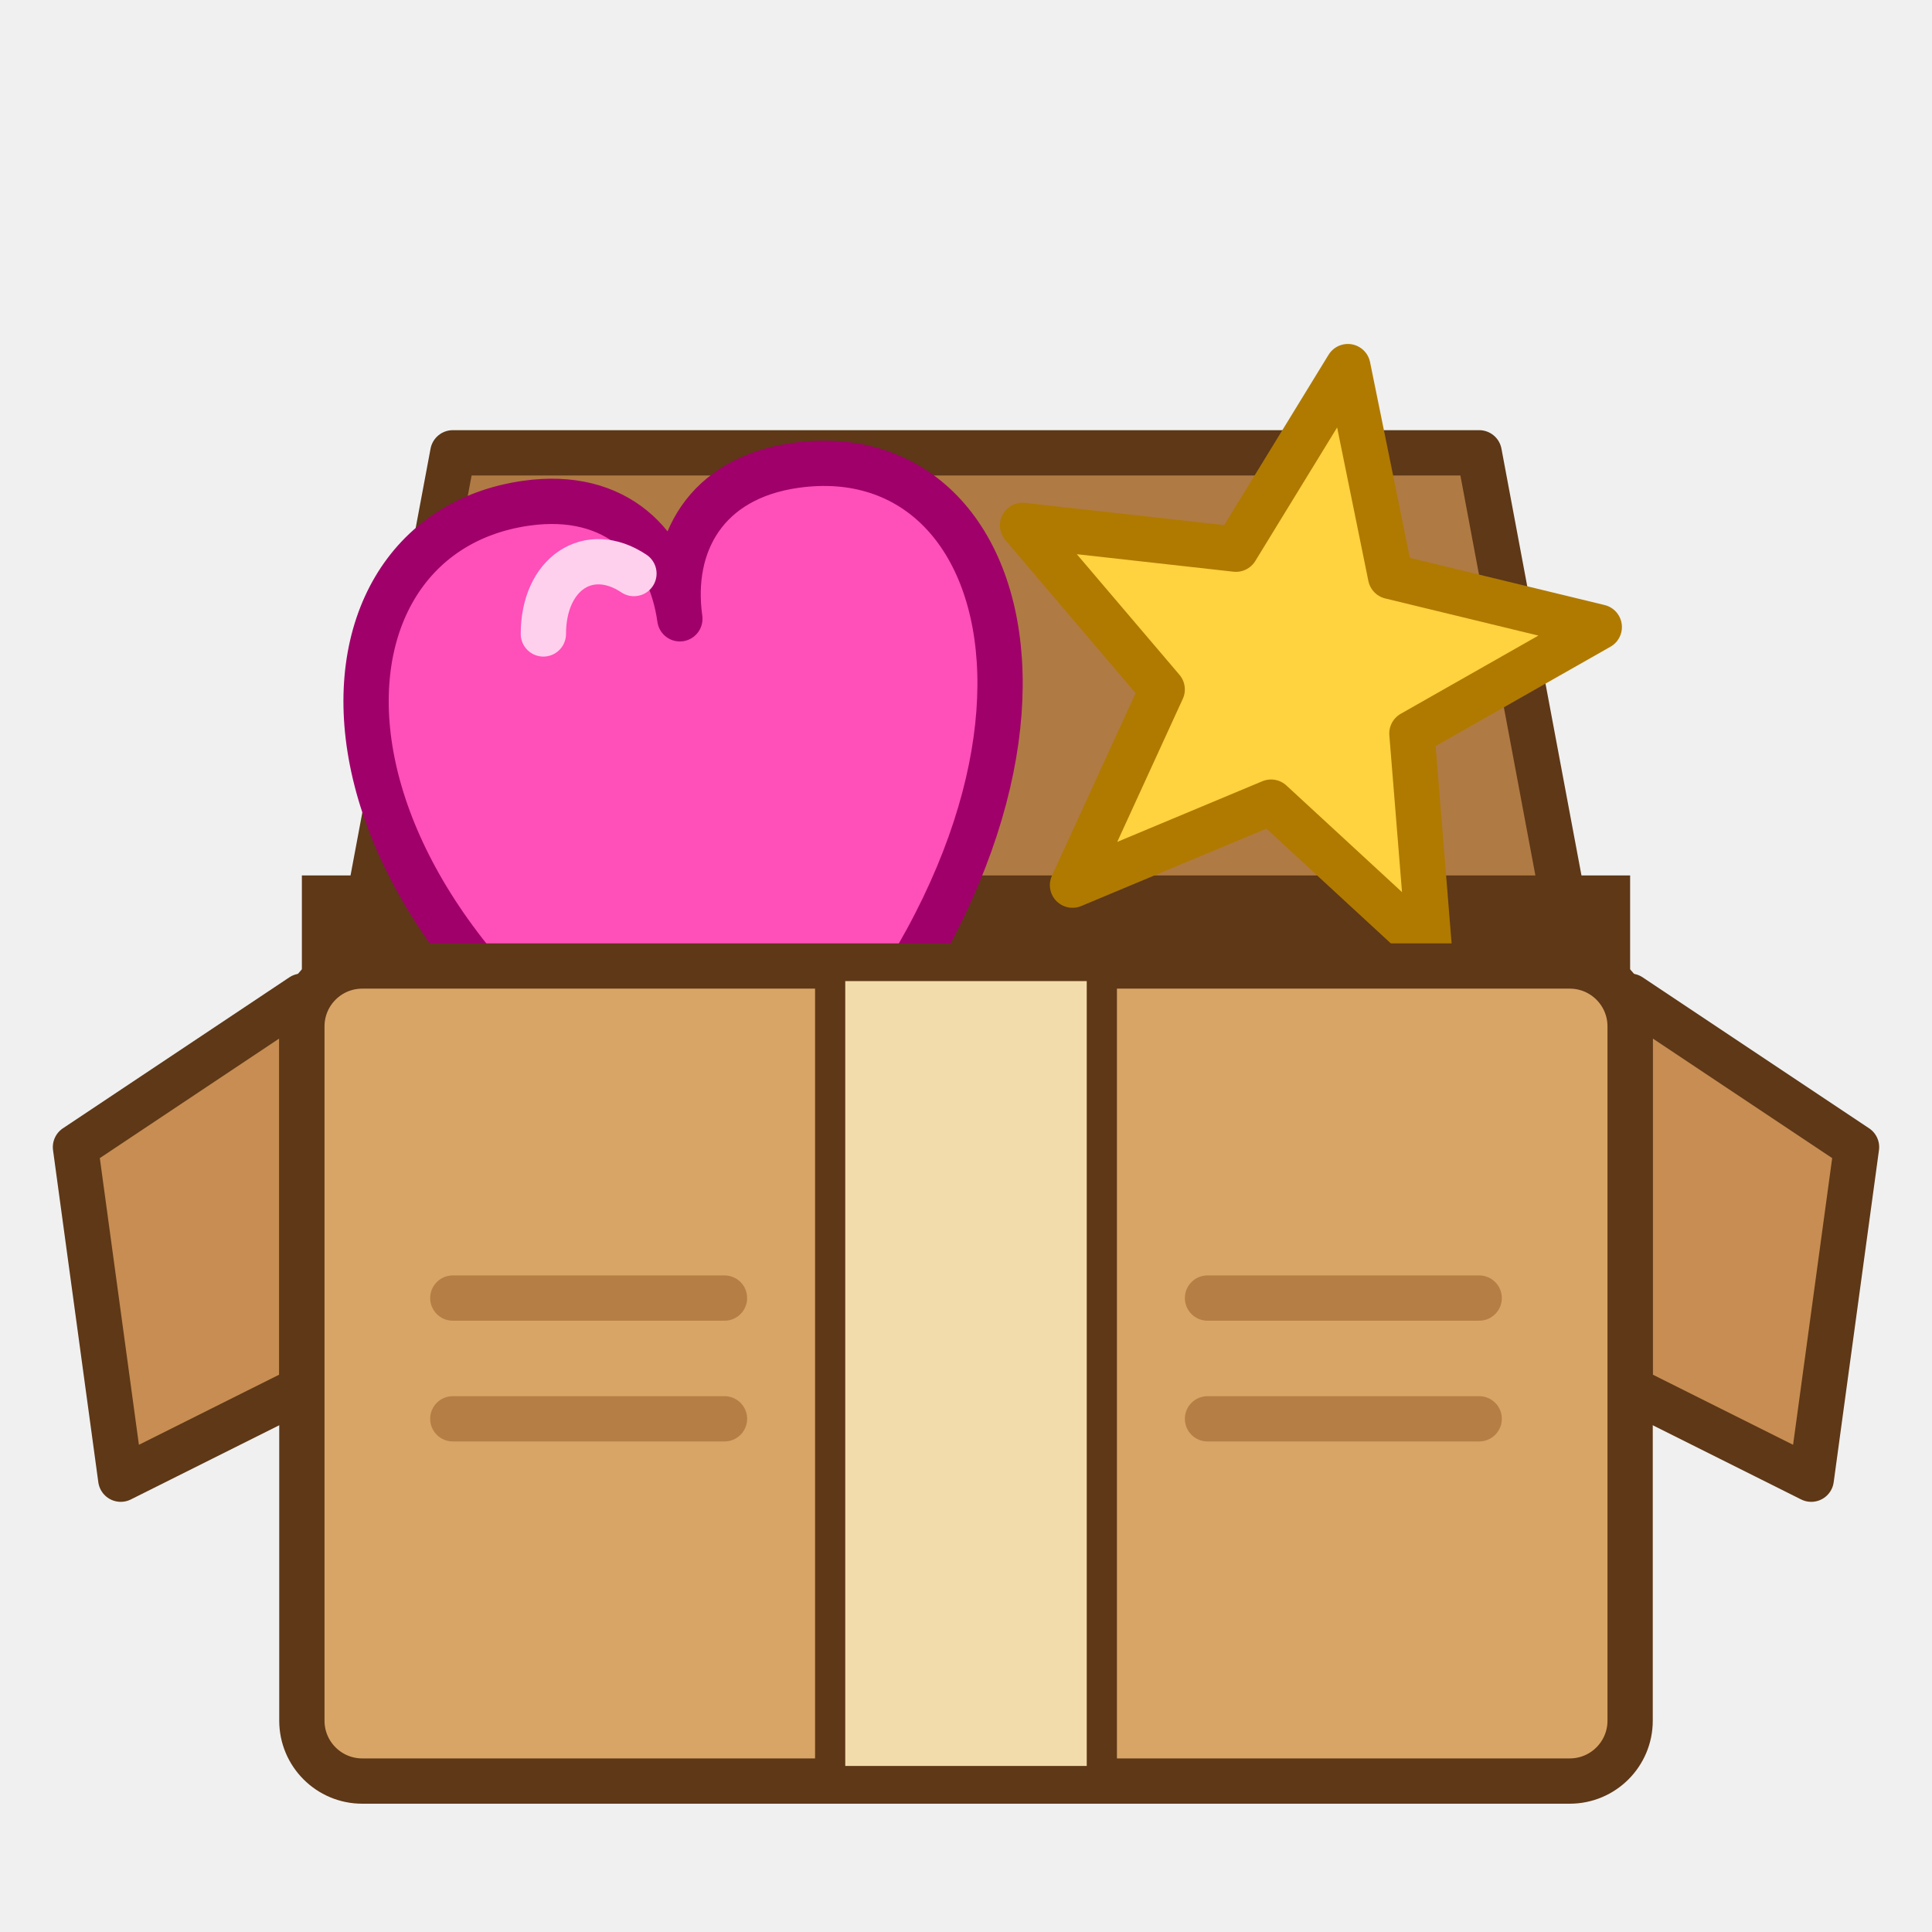
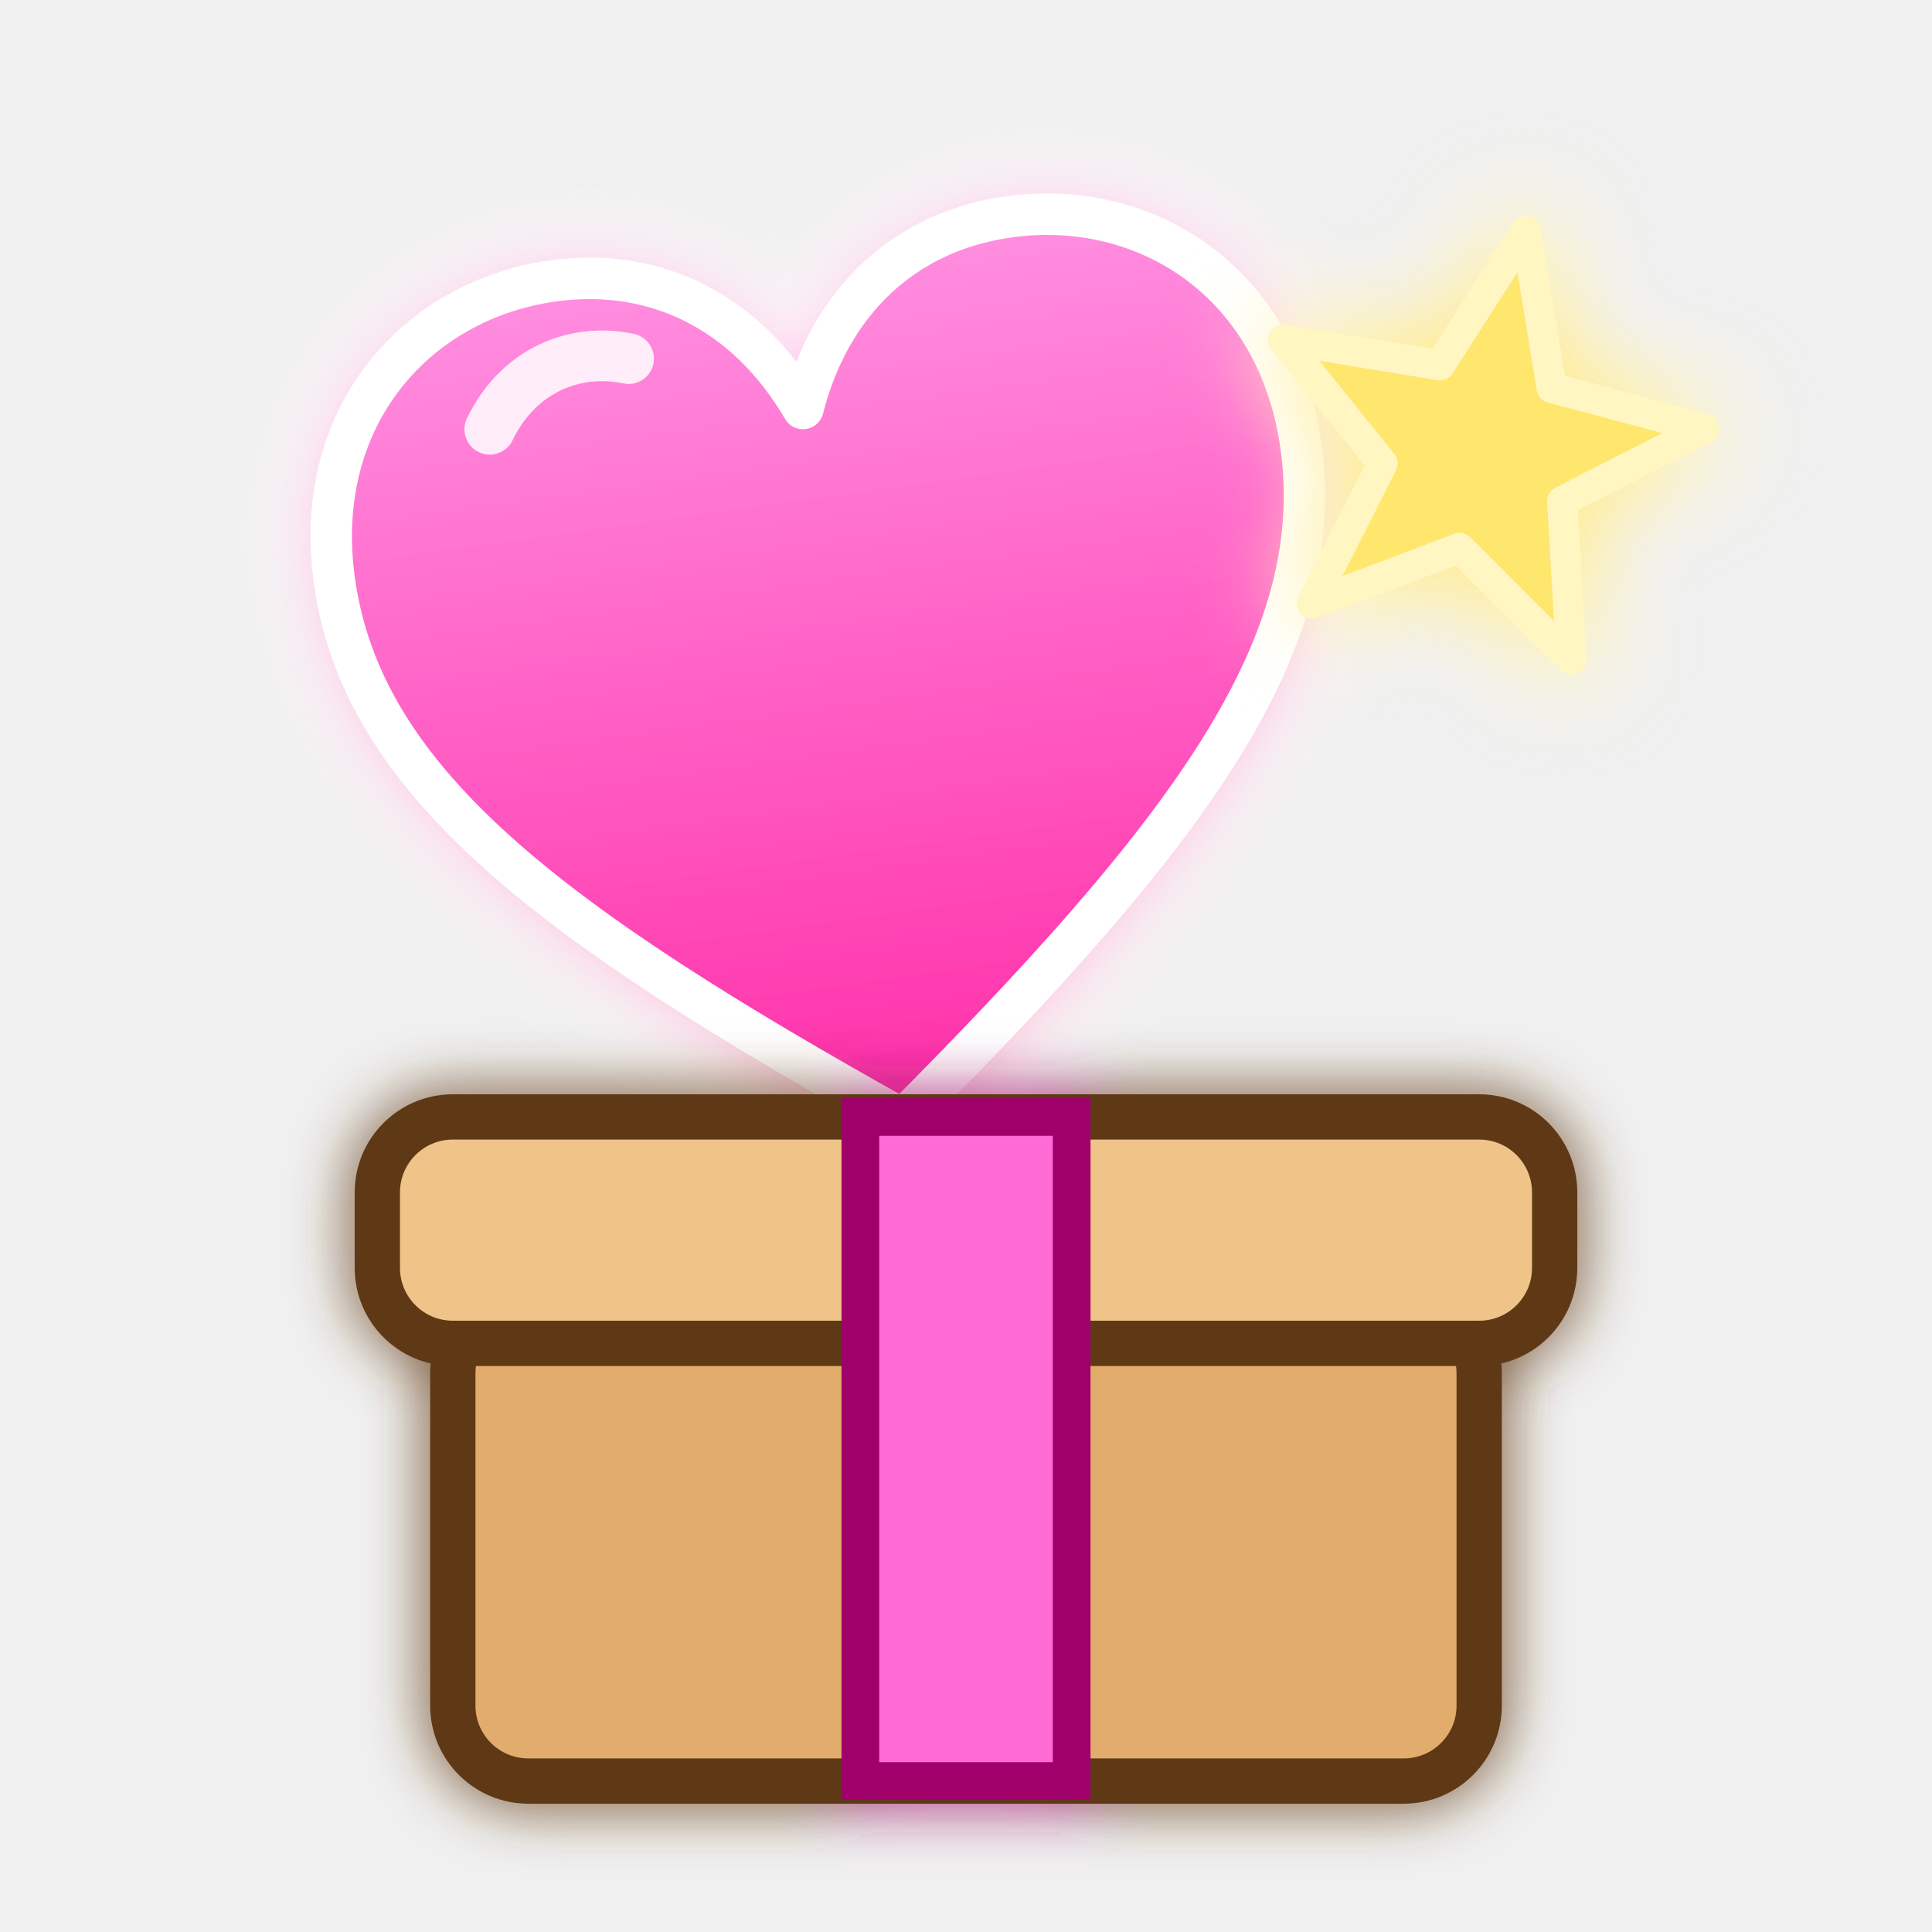
- <svg xmlns="http://www.w3.org/2000/svg" viewBox="0 0 128 128" width="128" height="128" role="img" aria-label="DockLite: a heart and a star in a cardboard box">
-   <polygon points="24,62 30,30 98,30 104,62" fill="#b07a44" stroke="#5e3817" stroke-width="3" stroke-linejoin="round" />
-   <rect x="20" y="58" width="88" height="14" fill="#5e3817" />
-   <path d="M46 78 C18 58 22 32 38 32 C44 32 47 36 47 41 C47 36 50 32 56 32 C72 32 74 58 46 78 Z" transform="rotate(-8 46 55)" fill="#ff4fb8" stroke="#a0006a" stroke-width="3" stroke-linejoin="round" />
-   <path d="M60 40 C60 36 63 34 66 36" fill="none" stroke="#ffd0ee" stroke-width="3" stroke-linecap="round" transform="translate(-24 2)" />
-   <polygon points="86,24 91.2,37.2 105.4,38.1 94.4,47.2 98,61 86,53.3 74,61 77.6,47.2 66.6,38.1 80.8,37.2" transform="rotate(10 86 43)" fill="#ffd23f" stroke="#b07a00" stroke-width="3" stroke-linejoin="round" />
-   <polygon points="20,66 5,76 8,98 20,92" fill="#c78d52" stroke="#5e3817" stroke-width="3" stroke-linejoin="round" />
-   <polygon points="108,66 123,76 120,98 108,92" fill="#c78d52" stroke="#5e3817" stroke-width="3" stroke-linejoin="round" />
-   <rect x="20" y="64" width="88" height="54" rx="4" fill="#d9a566" stroke="#5e3817" stroke-width="3" stroke-linejoin="round" />
-   <rect x="55" y="64" width="18" height="54" fill="#f3dcab" stroke="#5e3817" stroke-width="2" />
-   <path d="M30 86h18M30 94h18M80 86h18M80 94h18" stroke="#b57e45" stroke-width="3" stroke-linecap="round" />
+ <svg xmlns="http://www.w3.org/2000/svg" viewBox="0 0 128 128" width="128" height="128" role="img" aria-label="DockLite: a neon heart and star in a small gift box">
+   <defs>
+     <filter id="glow" x="-40%" y="-40%" width="180%" height="180%">
+       <feGaussianBlur stdDeviation="3.2" result="b" />
+       <feMerge>
+         <feMergeNode in="b" />
+         <feMergeNode in="b" />
+         <feMergeNode in="SourceGraphic" />
+       </feMerge>
+     </filter>
+     <filter id="soft" x="-30%" y="-30%" width="160%" height="160%">
+       <feGaussianBlur stdDeviation="2" result="b" />
+       <feMerge>
+         <feMergeNode in="b" />
+         <feMergeNode in="SourceGraphic" />
+       </feMerge>
+     </filter>
+     <linearGradient id="hg" x1="0" y1="0" x2="0" y2="1">
+       <stop offset="0" stop-color="#ff8fe0" />
+       <stop offset="1" stop-color="#ff2fa8" />
+     </linearGradient>
+   </defs>
+   <g filter="url(#glow)">
+     <path transform="translate(56 47) rotate(-8) scale(3.05) translate(-12 -12.5)" d="M12 21.5 C5 16.2 1.4 12.6 1.4 8.2 C1.4 4.6 4 2.4 7 2.4 C9.3 2.4 11.1 3.7 12 5.9 C12.9 3.7 14.7 2.4 17 2.4 C20 2.4 22.6 4.6 22.6 8.2 C22.6 12.6 19 16.2 12 21.5 Z" fill="url(#hg)" stroke="#fff" stroke-width="0.9" stroke-linejoin="round" />
+   </g>
+   <path transform="translate(56 47) rotate(-8) scale(3.05) translate(-12 -12.5)" d="M5.2 5.4 C6 4.2 7.3 3.9 8.4 4.3" fill="none" stroke="#fff" stroke-width="1.1" stroke-linecap="round" opacity=".85" />
+   <g filter="url(#glow)">
+     <polygon points="101.1,15.3 102.8,25.7 112.9,28.4 103.5,33.2 104.1,43.7 96.7,36.3 86.9,40.0 91.6,30.7 85.0,22.5 95.4,24.2" fill="#ffe66d" stroke="#fff6c2" stroke-width="2" stroke-linejoin="round" />
+   </g>
+   <g filter="url(#soft)">
+     <rect x="30" y="86" width="68" height="32" rx="5" fill="#e2ad6c" stroke="#5e3817" stroke-width="3" />
+     <rect x="25" y="74" width="78" height="15" rx="5" fill="#f0c488" stroke="#5e3817" stroke-width="3" />
+     <rect x="57" y="74" width="14" height="44" fill="#ff6ad5" stroke="#a0006a" stroke-width="2.5" />
+   </g>
</svg>
